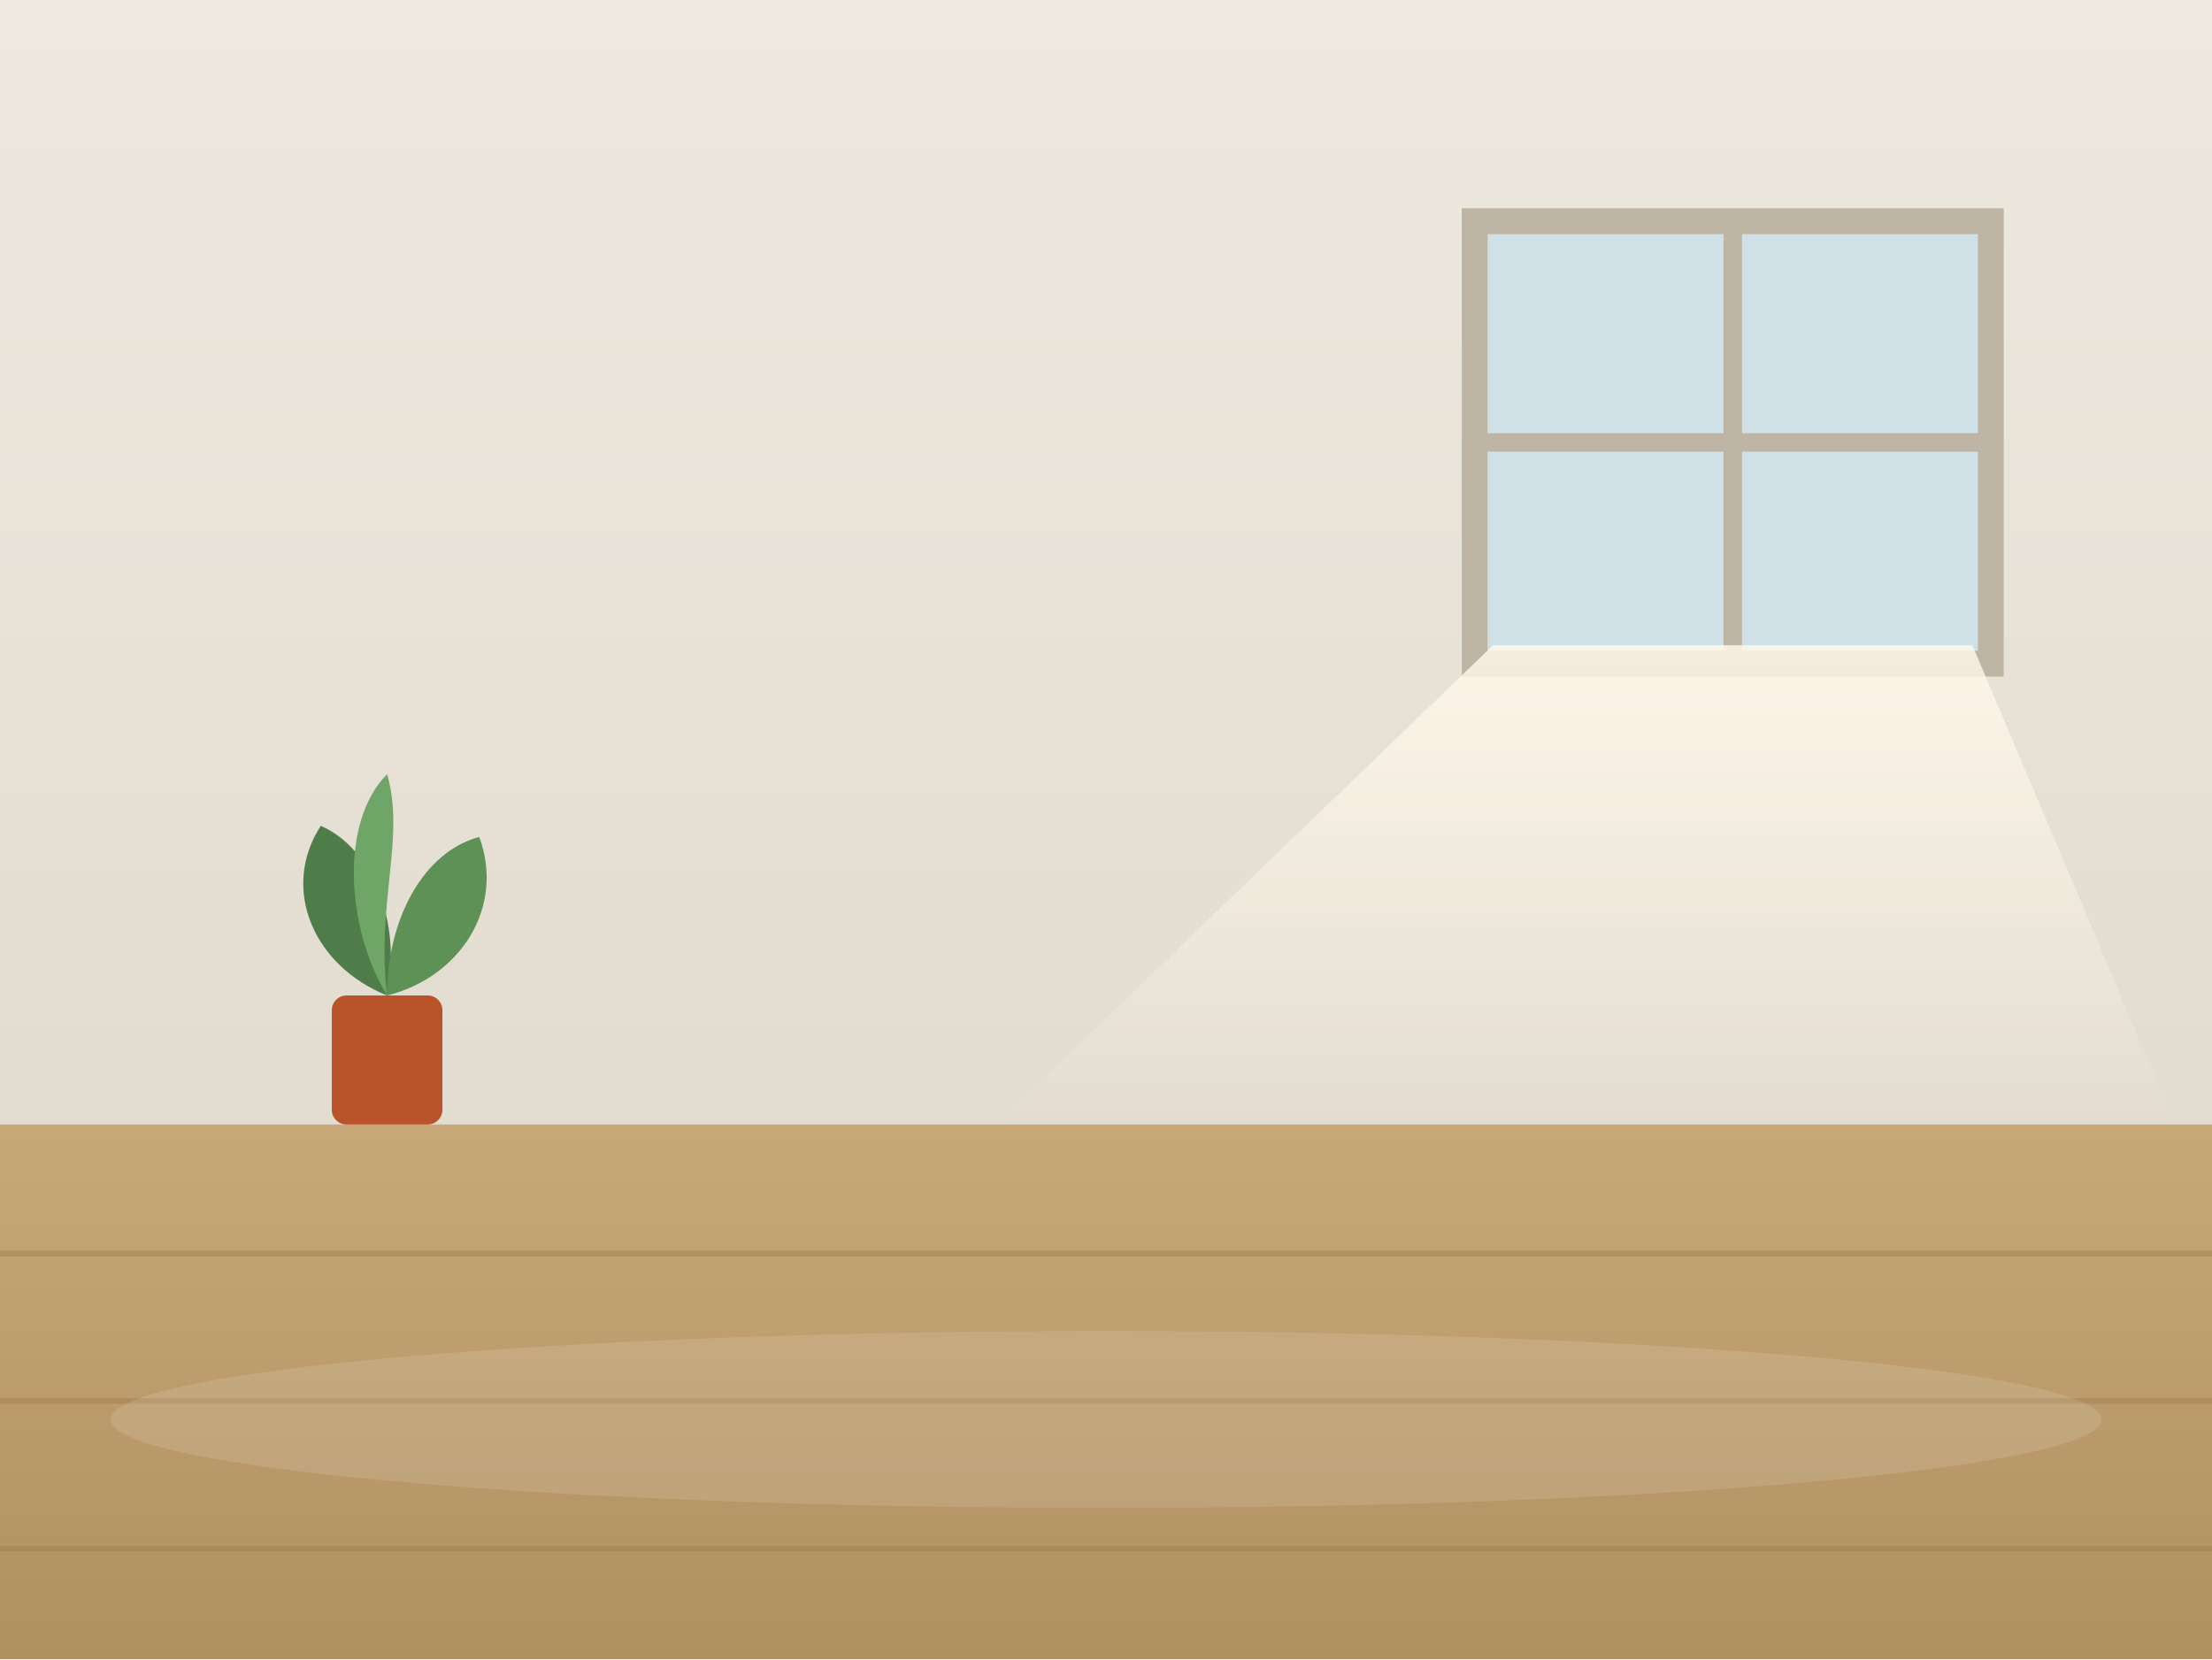
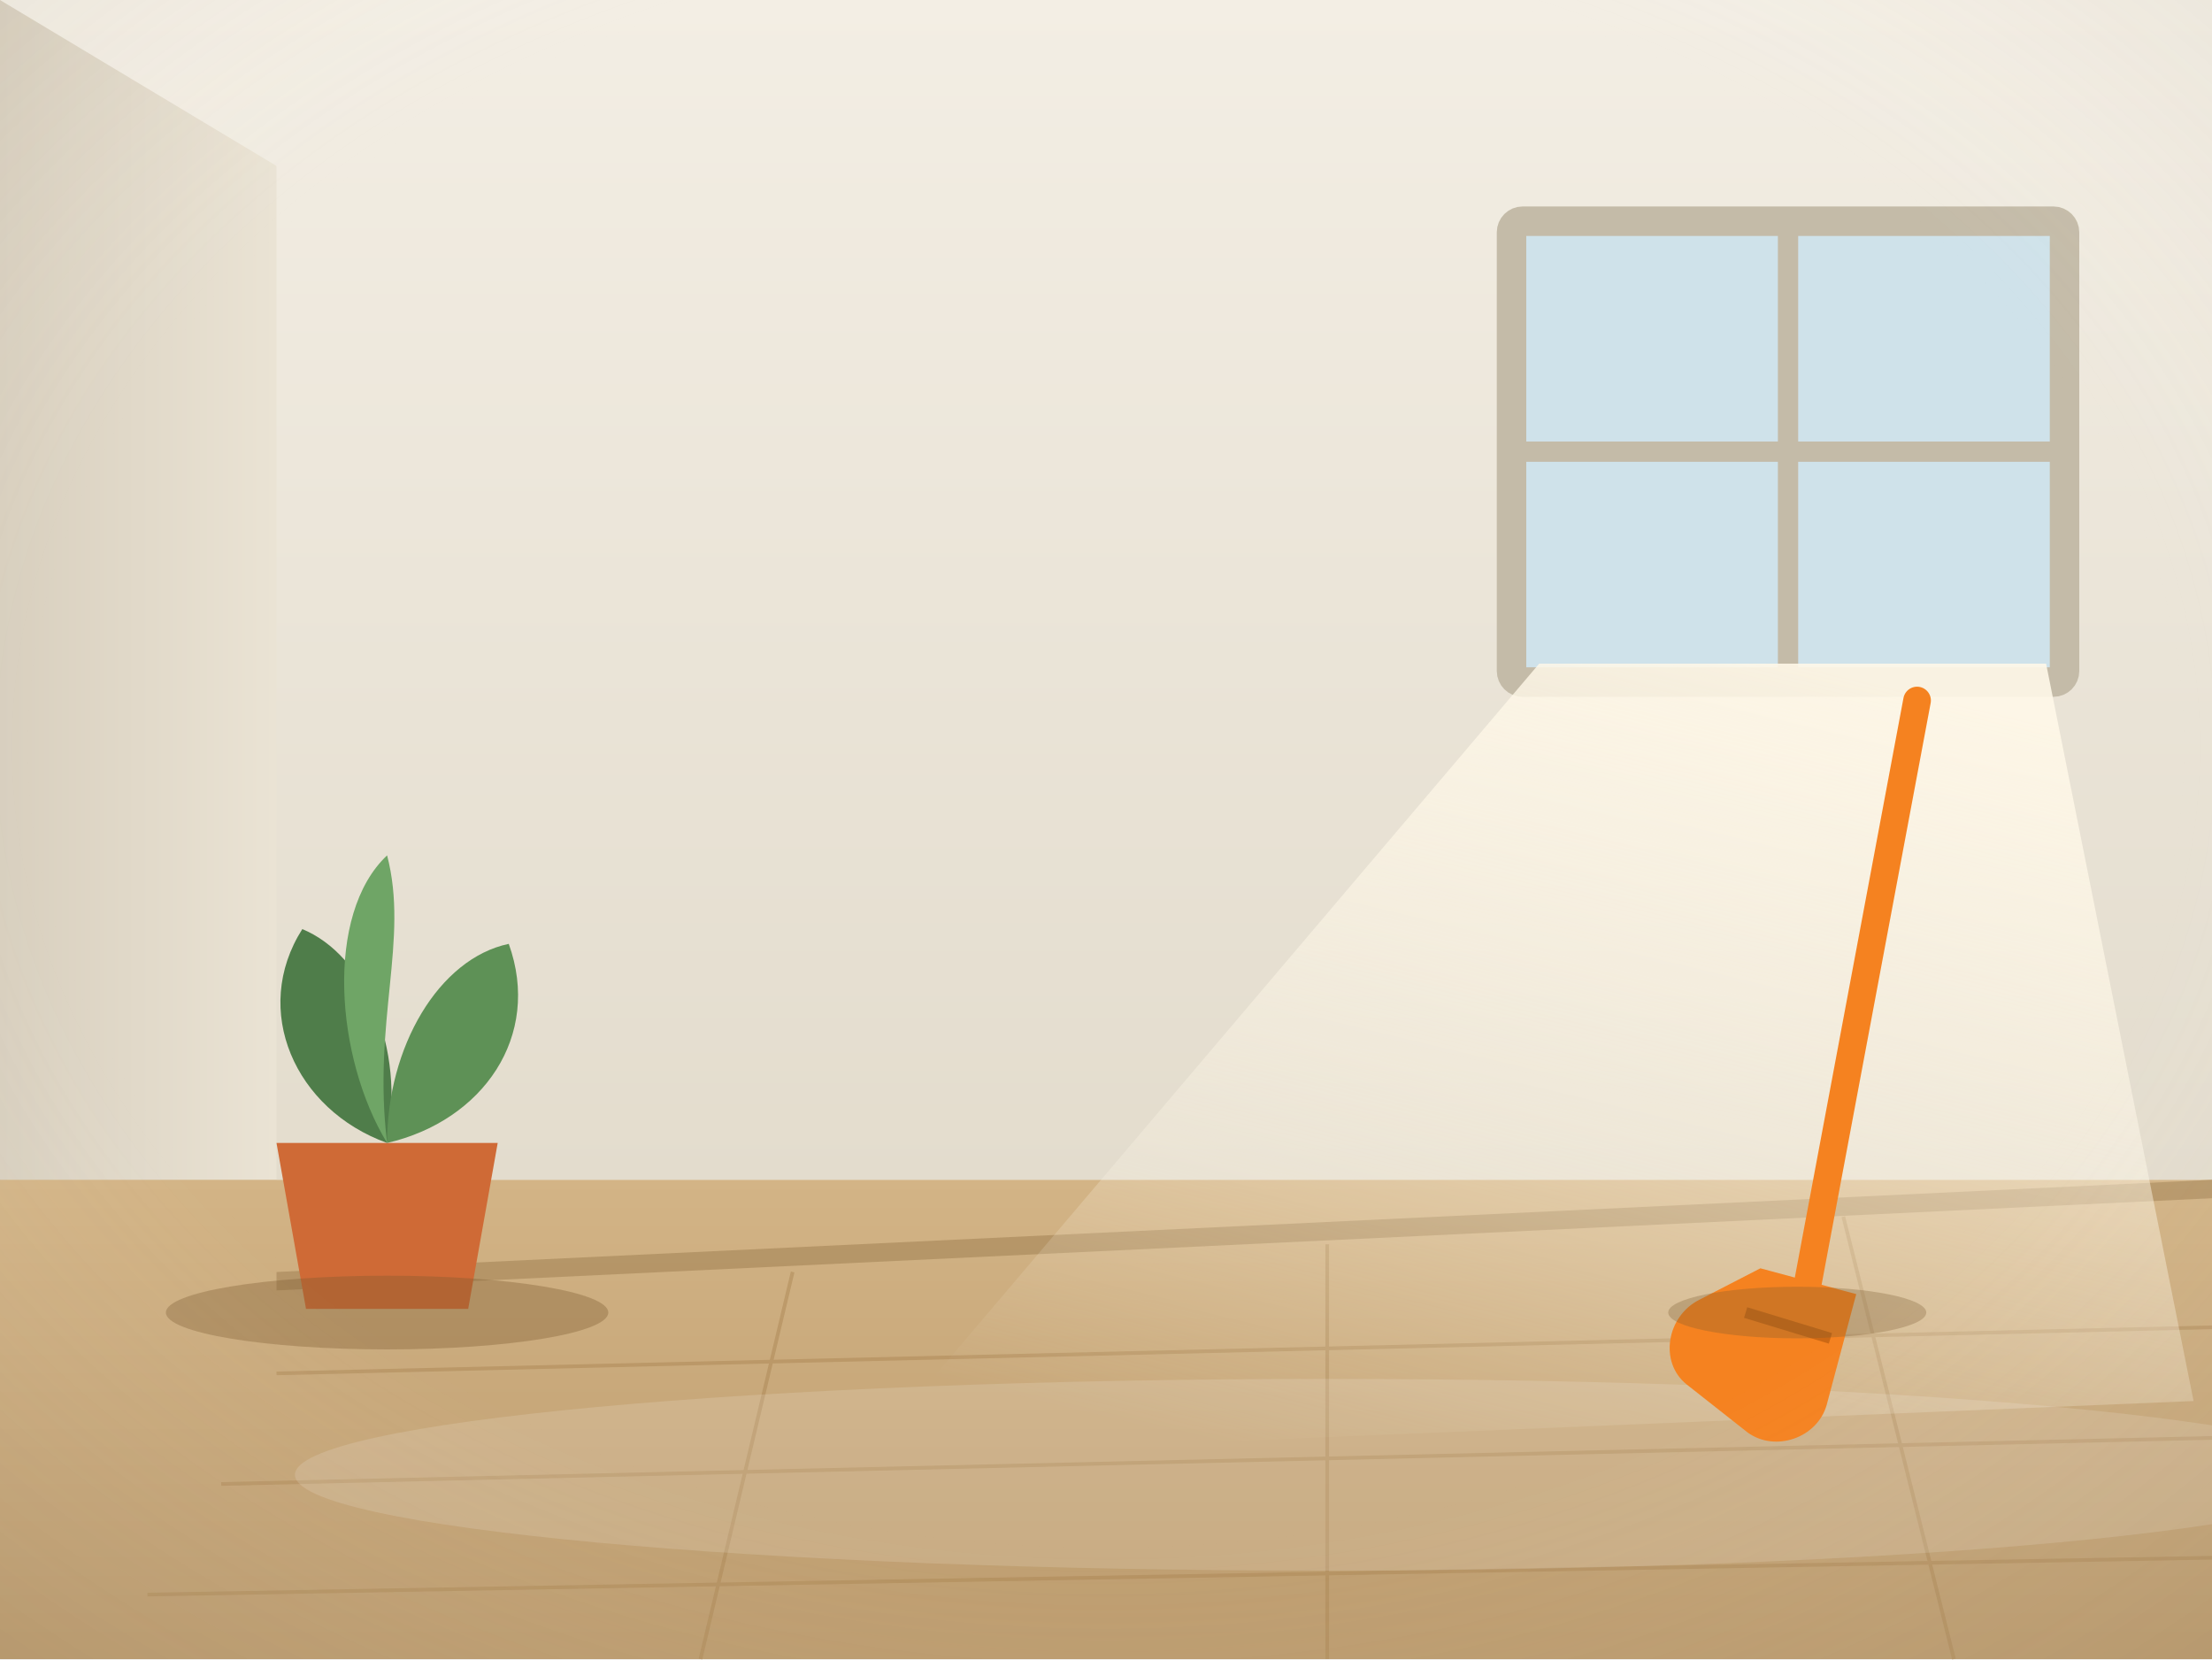
- <svg xmlns="http://www.w3.org/2000/svg" width="1200" height="900" viewBox="0 0 1200 900" role="img" aria-label="Wohnung nachher – besenrein">
+ <svg xmlns="http://www.w3.org/2000/svg" width="1200" height="900" viewBox="0 0 1200 900" role="img" aria-label="Wohnzimmer nachher – besenrein">
  <defs>
-     <linearGradient id="wnWall" x1="0" y1="0" x2="0" y2="1">
-       <stop offset="0" stop-color="#eee9df" />
-       <stop offset="1" stop-color="#ddd6c9" />
+     <linearGradient id="wn-wall" x1="0" y1="0" x2="0" y2="1">
+       <stop offset="0" stop-color="#f3eee4" />
+       <stop offset="1" stop-color="#e3dccd" />
    </linearGradient>
-     <linearGradient id="wnFloor" x1="0" y1="0" x2="0" y2="1">
-       <stop offset="0" stop-color="#c8a878" />
-       <stop offset="1" stop-color="#b08f60" />
+     <linearGradient id="wn-lwall" x1="0" y1="0" x2="1" y2="0">
+       <stop offset="0" stop-color="#d8cfbe" />
+       <stop offset="1" stop-color="#eae3d4" />
    </linearGradient>
-     <linearGradient id="wnLight" x1="0" y1="0" x2="0" y2="1">
-       <stop offset="0" stop-color="#fff8ea" stop-opacity="0.85" />
-       <stop offset="1" stop-color="#fff8ea" stop-opacity="0" />
+     <linearGradient id="wn-floor" x1="0" y1="0" x2="0" y2="1">
+       <stop offset="0" stop-color="#d3b486" />
+       <stop offset="1" stop-color="#bb9a6c" />
    </linearGradient>
+     <linearGradient id="wn-light" x1="0.7" y1="0" x2="0.3" y2="1">
+       <stop offset="0" stop-color="#fff8e8" stop-opacity="0.9" />
+       <stop offset="1" stop-color="#fff8e8" stop-opacity="0" />
+     </linearGradient>
+     <radialGradient id="wn-vig" cx="0.5" cy="0.45" r="0.8">
+       <stop offset="0.6" stop-color="#fff" stop-opacity="0" />
+       <stop offset="1" stop-color="#8a7a5f" stop-opacity="0.18" />
+     </radialGradient>
  </defs>
-   <rect width="1200" height="900" fill="url(#wnWall)" />
-   <rect y="610" width="1200" height="290" fill="url(#wnFloor)" />
-   <g stroke="#a07e50" stroke-width="3" opacity="0.5">
-     <line x1="0" y1="680" x2="1200" y2="680" />
-     <line x1="0" y1="760" x2="1200" y2="760" />
-     <line x1="0" y1="840" x2="1200" y2="840" />
+   <rect width="1200" height="640" fill="url(#wn-wall)" />
+   <polygon points="0,0 150,90 150,690 0,900" fill="url(#wn-lwall)" />
+   <rect y="640" width="1200" height="260" fill="url(#wn-floor)" />
+   <polygon points="150,690 1200,640 1200,900 0,900" fill="url(#wn-floor)" />
+   <polygon points="150,690 1200,640 1200,650 150,700" fill="#9c7c4e" opacity="0.5" />
+   <g stroke="#a8824f" stroke-width="2" opacity="0.45">
+     <line x1="150" y1="745" x2="1200" y2="720" />
+     <line x1="120" y1="805" x2="1200" y2="780" />
+     <line x1="80" y1="865" x2="1200" y2="845" />
+     <line x1="430" y1="690" x2="380" y2="900" />
+     <line x1="720" y1="675" x2="720" y2="900" />
+     <line x1="1000" y1="660" x2="1060" y2="900" />
  </g>
-   <rect x="800" y="120" width="280" height="240" fill="#cfe0e7" stroke="#bdb4a3" stroke-width="14" />
-   <line x1="940" y1="120" x2="940" y2="360" stroke="#bdb4a3" stroke-width="10" />
-   <line x1="800" y1="240" x2="1080" y2="240" stroke="#bdb4a3" stroke-width="10" />
-   <polygon points="810,350 1070,350 1180,610 540,610" fill="url(#wnLight)" />
-   <ellipse cx="600" cy="770" rx="540" ry="48" fill="#ffffff" opacity="0.12" />
+   <rect x="820" y="120" width="300" height="250" rx="6" fill="#cfe2ea" stroke="#c4bba8" stroke-width="16" />
+   <line x1="970" y1="120" x2="970" y2="370" stroke="#c4bba8" stroke-width="11" />
+   <line x1="820" y1="245" x2="1120" y2="245" stroke="#c4bba8" stroke-width="11" />
+   <polygon points="835,360 1110,360 1190,760 470,790" fill="url(#wn-light)" />
+   <ellipse cx="720" cy="800" rx="560" ry="52" fill="#ffffff" opacity="0.14" />
  <g>
-     <rect x="180" y="540" width="60" height="70" rx="8" fill="#b9532a" />
-     <path d="M210 540c-40-16-58-58-36-92 28 12 44 52 36 92z" fill="#4f7d4a" />
-     <path d="M210 540c40-10 64-48 50-86-30 8-50 44-50 86z" fill="#5e9156" />
-     <path d="M210 540c-6-50 10-86 0-120-26 26-22 84 0 120z" fill="#6fa566" />
+     <path d="M150 620h120l-16 90h-88z" fill="#cf6a36" />
+     <path d="M210 620c-50-18-74-72-46-116 34 14 56 64 46 116z" fill="#4f7d4a" />
+     <path d="M210 620c52-12 84-58 66-108-38 8-66 56-66 108z" fill="#5e9156" />
+     <path d="M210 620c-8-66 12-110 0-156-34 32-28 110 0 156z" fill="#6fa566" />
+     <ellipse cx="210" cy="712" rx="120" ry="20" fill="#7a5a2f" opacity="0.35" />
  </g>
+   <g>
+     <line x1="1040" y1="380" x2="980" y2="700" stroke="#F58220" stroke-width="15" stroke-linecap="round" />
+     <path d="M955 688l52 14 -16 60c-5 18-28 26-43 15l-33-26c-15-12-11-37 7-46z" fill="#F58220" />
+     <path d="M947 712l46 14" stroke="#b0570b" stroke-width="6" opacity="0.6" />
+     <ellipse cx="975" cy="712" rx="70" ry="14" fill="#7a5a2f" opacity="0.3" />
+   </g>
+   <rect width="1200" height="900" fill="url(#wn-vig)" />
</svg>
